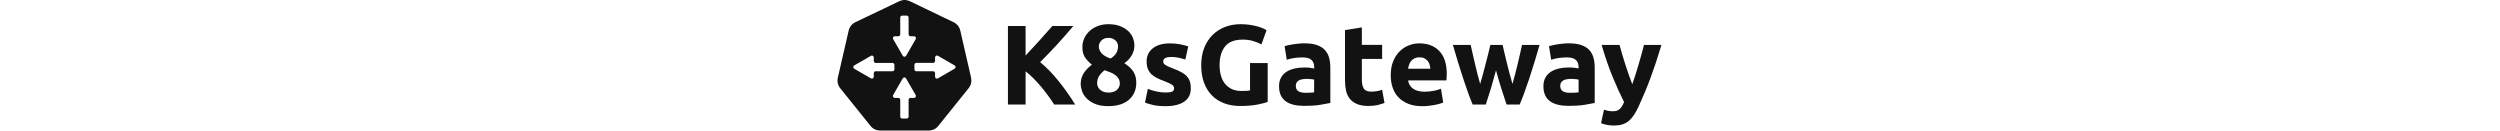
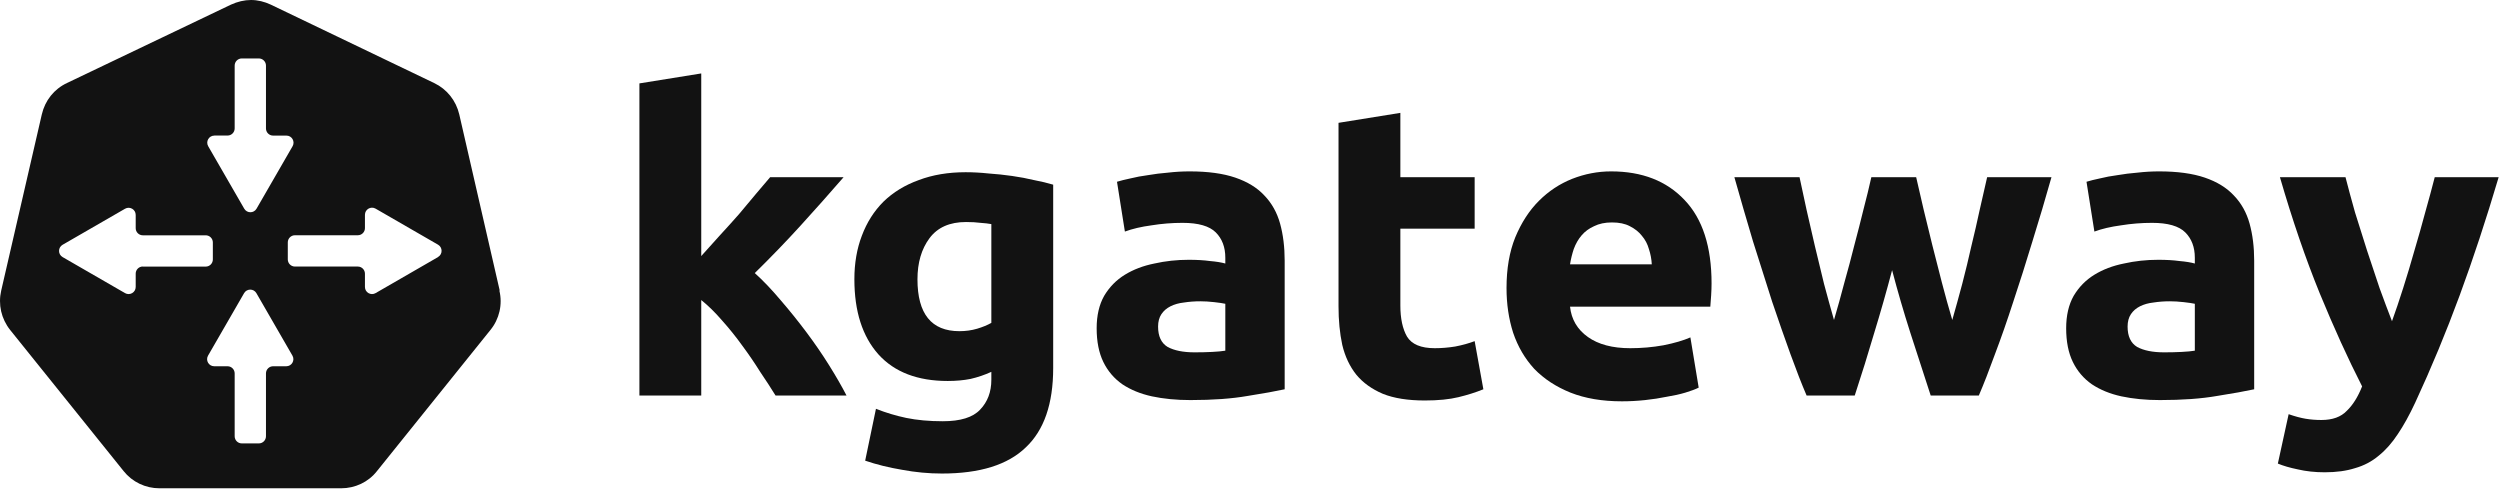
- <svg xmlns="http://www.w3.org/2000/svg" width="632" height="33" viewBox="0 0 632 100" fill="none">
-   <g clip-path="url(#clip0_10727_40703)">
-     <path d="M155.26 47.59V47.56H155.28C159.84 43 164.22 38.47 168.34 33.97C172.46 29.47 176.59 24.78 180.68 19.91H164.62C161.56 23.35 158.24 27.07 154.68 31.07C151.09 35.07 147.56 38.88 144.09 42.54V19.91H130.56V80.1H144.09V54.63C146.18 56.25 148.28 58.13 150.34 60.25C152.43 62.37 154.43 64.56 156.34 66.87C158.25 69.18 160.03 71.49 161.68 73.75C163.34 76.03 164.77 78.13 165.99 80.09H182.08C177.96 73.47 173.64 67.37 169.17 61.87C164.7 56.37 160.08 51.59 155.26 47.59Z" fill="#121212" />
-     <path d="M226.78 55.09C225.37 52.75 223 50.5 219.72 48.37C221.91 46.96 223.75 45.09 225.22 42.68C226.69 40.27 227.44 37.71 227.44 34.93C227.44 33.02 227.07 31.09 226.35 29.15C225.63 27.21 224.44 25.46 222.82 23.9C221.2 22.34 219.13 21.06 216.6 20.06C214.1 19.06 211.07 18.53 207.54 18.53C204.54 18.53 201.82 19 199.35 19.97C196.88 20.94 194.79 22.19 193.07 23.78C191.35 25.37 190.01 27.25 189.04 29.37C188.07 31.49 187.6 33.75 187.6 36.06C187.6 39.12 188.19 41.62 189.38 43.59C190.57 45.56 192.41 47.56 194.88 49.56C193.72 50.44 192.63 51.37 191.63 52.34C190.63 53.34 189.72 54.43 188.91 55.62C188.1 56.81 187.47 58.12 187 59.56C186.53 61 186.31 62.65 186.31 64.34C186.31 66.03 186.65 67.87 187.34 69.87C188.03 71.87 189.22 73.71 190.87 75.4C192.52 77.09 194.68 78.49 197.37 79.62C200.06 80.74 203.43 81.31 207.49 81.31C211.02 81.31 214.11 80.87 216.8 79.97C219.49 79.09 221.74 77.81 223.52 76.19C225.3 74.57 226.64 72.66 227.55 70.5C228.46 68.31 228.89 65.94 228.89 63.31C228.89 60.15 228.2 57.43 226.77 55.09H226.78ZM200.63 33.34L200.66 33.31C200.94 32.56 201.41 31.84 202 31.19C202.59 30.53 203.38 30 204.28 29.6C205.19 29.19 206.25 29.01 207.56 29.01C208.87 29.01 210.03 29.23 210.94 29.67C211.88 30.11 212.63 30.64 213.22 31.26C213.81 31.88 214.28 32.57 214.53 33.29C214.78 34.01 214.91 34.7 214.91 35.32C214.91 37.54 214.41 39.35 213.44 40.88C212.44 42.38 211.03 43.69 209.19 44.85C205.91 43.69 203.57 42.32 202.22 40.69C200.88 39.07 200.19 37.35 200.19 35.5C200.19 34.81 200.31 34.09 200.63 33.34ZM214.17 68.76V68.73C212.79 70.16 210.58 70.91 207.58 70.91C206.02 70.91 204.71 70.69 203.58 70.22C202.49 69.75 201.58 69.19 200.89 68.5C200.2 67.81 199.7 67.03 199.36 66.19C199.05 65.35 198.89 64.57 198.89 63.88C198.89 61.63 199.45 59.66 200.55 58.04C201.64 56.42 203.02 55.01 204.64 53.79C206.26 54.32 207.76 54.88 209.2 55.48C210.64 56.07 211.86 56.79 212.89 57.57C213.92 58.35 214.77 59.26 215.36 60.32C215.95 61.38 216.27 62.57 216.27 63.88C216.27 65.69 215.58 67.32 214.18 68.76H214.17Z" fill="#121212" />
-     <path d="M267.76 58.67L267.82 58.64V58.62C266.75 57.43 265.28 56.34 263.44 55.31C261.6 54.28 259.25 53.25 256.41 52.22C255.03 51.69 253.88 51.22 252.97 50.78C252.06 50.34 251.38 49.94 250.85 49.56C250.32 49.18 249.97 48.78 249.79 48.4C249.6 47.99 249.54 47.53 249.54 47.03C249.54 44.78 251.57 43.65 255.6 43.65C257.79 43.65 259.79 43.84 261.54 44.24C263.29 44.65 264.95 45.12 266.45 45.62L268.7 35.56C267.2 35 265.17 34.47 262.64 33.97C260.11 33.47 257.45 33.22 254.67 33.22C249.14 33.22 244.76 34.47 241.58 36.97C238.39 39.47 236.8 42.85 236.8 47.13C236.8 49.35 237.11 51.22 237.77 52.79C238.39 54.35 239.3 55.7 240.46 56.82C241.62 57.94 243.02 58.91 244.65 59.73C246.28 60.55 248.12 61.32 250.15 62.07C252.74 63.04 254.68 63.95 255.96 64.73C257.24 65.51 257.87 66.42 257.87 67.48C257.87 68.82 257.37 69.7 256.4 70.17C255.4 70.64 253.74 70.86 251.37 70.86H251.34C249.09 70.86 246.81 70.61 244.5 70.11C242.19 69.61 239.94 68.95 237.72 68.08L235.56 78.58C236.62 79.05 238.47 79.61 241.15 80.3C243.84 80.99 247.21 81.33 251.27 81.33C257.46 81.33 262.24 80.17 265.61 77.86C268.98 75.55 270.67 72.14 270.67 67.64C270.67 65.73 270.45 64.05 270.01 62.61C269.57 61.17 268.82 59.86 267.76 58.67Z" fill="#121212" />
-     <path d="M316.02 69.23H316.05L316.03 69.25C315.22 69.44 314.28 69.53 313.22 69.59C312.16 69.65 310.88 69.68 309.38 69.68C306.6 69.68 304.16 69.21 302.1 68.24C300.01 67.27 298.29 65.93 296.88 64.21C295.47 62.49 294.44 60.4 293.76 57.99C293.07 55.58 292.7 52.9 292.7 49.96C292.7 43.9 294.11 39.09 296.89 35.59C299.67 32.09 304.23 30.34 310.55 30.34C313.39 30.34 315.99 30.72 318.39 31.43C320.8 32.15 322.92 33.02 324.77 33.99L328.68 23.15C328.21 22.87 327.46 22.46 326.4 21.93C325.34 21.4 323.96 20.9 322.31 20.4C320.69 19.9 318.69 19.46 316.4 19.09C314.11 18.72 311.56 18.53 308.71 18.53C304.55 18.53 300.62 19.22 296.96 20.62C293.27 22 290.08 24.06 287.37 26.74C284.65 29.43 282.49 32.71 280.96 36.58C279.4 40.46 278.62 44.99 278.62 49.95C278.62 54.91 279.31 59.36 280.74 63.23C282.15 67.11 284.18 70.39 286.77 73.04C289.36 75.7 292.49 77.73 296.18 79.1C299.84 80.48 303.93 81.19 308.46 81.19C313.71 81.19 318.15 80.81 321.74 80.1C325.33 79.38 327.93 78.69 329.55 78.07V48.29H316.02V69.23Z" fill="#121212" />
-     <path d="M373.35 38.32L373.32 38.26H373.31C371.78 36.63 369.75 35.37 367.19 34.5C364.66 33.62 361.47 33.19 357.66 33.19C356.16 33.19 354.66 33.25 353.19 33.41C351.72 33.57 350.32 33.72 349 33.94C347.66 34.13 346.44 34.38 345.31 34.63C344.18 34.88 343.25 35.13 342.5 35.38L344.16 45.79C345.72 45.23 347.57 44.76 349.72 44.45C351.84 44.14 354.03 43.98 356.22 43.98C359.53 43.98 361.84 44.67 363.16 45.98C364.5 47.32 365.16 49.07 365.16 51.26V52.48C364.35 52.26 363.28 52.07 362 51.92C360.69 51.76 359.22 51.7 357.53 51.7C355.06 51.7 352.65 51.95 350.34 52.45C348.03 52.95 345.96 53.73 344.18 54.86C342.37 55.95 340.96 57.42 339.87 59.3C338.81 61.14 338.25 63.3 338.25 66.08C338.25 68.86 338.72 71.2 339.63 73.11C340.57 75.02 341.88 76.58 343.63 77.77C345.35 78.96 347.44 79.8 349.82 80.33C352.23 80.86 354.88 81.11 357.85 81.11C362.51 81.11 366.51 80.83 369.82 80.3C373.13 79.74 375.7 79.27 377.54 78.86V51.95C377.54 49.11 377.23 46.54 376.6 44.23C375.97 41.92 374.88 39.95 373.35 38.32ZM365.13 70.74H365.12C364.43 70.84 363.5 70.94 362.34 71C361.18 71.06 359.96 71.09 358.72 71.09C356.34 71.09 354.47 70.71 353.13 69.93C351.79 69.15 351.1 67.74 351.1 65.71C351.1 64.65 351.32 63.8 351.79 63.12C352.26 62.43 352.88 61.87 353.7 61.46C354.51 61.05 355.45 60.8 356.51 60.65C357.57 60.49 358.73 60.43 359.95 60.43C360.83 60.43 361.76 60.49 362.79 60.62C363.82 60.75 364.6 60.84 365.13 60.96V70.74Z" fill="#121212" />
-     <path d="M413.19 69.84L413.22 69.81C411.75 70.06 410.31 70.19 408.91 70.19C406 70.19 404.1 69.38 403.13 67.75C402.16 66.12 401.69 63.94 401.69 61.22V45.16H417.22V34.38H401.69V20.97L388.75 23.06H388.78V61.44C388.78 64.41 389.06 67.1 389.59 69.5C390.12 71.94 391.12 74 392.5 75.72C393.88 77.44 395.75 78.75 398.03 79.72C400.34 80.69 403.25 81.16 406.78 81.16C409.56 81.16 411.9 80.91 413.81 80.47C415.72 80 417.47 79.44 419.03 78.81L417.22 68.75C416 69.22 414.66 69.59 413.19 69.84Z" fill="#121212" />
-     <path d="M445.77 33.22H445.69C442.91 33.22 440.22 33.72 437.57 34.78C434.95 35.81 432.6 37.34 430.6 39.37C428.57 41.4 426.94 43.93 425.69 46.96C424.44 49.99 423.81 53.55 423.81 57.59C423.81 60.97 424.28 64.12 425.25 67C426.19 69.91 427.66 72.41 429.66 74.5C431.66 76.62 434.16 78.25 437.19 79.5C440.22 80.75 443.78 81.34 447.91 81.34C449.53 81.34 451.16 81.25 452.79 81.09C454.38 80.93 455.91 80.71 457.35 80.43C458.79 80.15 460.07 79.87 461.23 79.52C462.39 79.18 463.32 78.83 464.01 78.46L462.29 67.96C460.85 68.62 458.98 69.15 456.7 69.59C454.42 70.03 452.08 70.25 449.73 70.25C446.01 70.25 443.07 69.47 440.89 67.91C438.7 66.35 437.45 64.22 437.14 61.57H466.45C466.51 60.88 466.58 60.07 466.64 59.16C466.7 58.25 466.73 57.44 466.73 56.69C466.73 49 464.85 43.16 461.11 39.19C457.36 35.22 452.23 33.22 445.77 33.22ZM437.1 52.66C437.29 51.57 437.54 50.47 437.91 49.41C438.28 48.35 438.82 47.38 439.53 46.6C440.22 45.79 441.09 45.16 442.12 44.66C443.15 44.16 444.34 43.91 445.84 43.91C447.34 43.91 448.62 44.16 449.62 44.69C450.62 45.22 451.46 45.88 452.12 46.69C452.78 47.5 453.28 48.41 453.59 49.47C453.9 50.5 454.09 51.56 454.15 52.66H437.1Z" fill="#121212" />
-     <path d="M522.86 41.22H522.87C522.31 43.69 521.71 46.22 521.12 48.81C520.53 51.4 519.87 54.03 519.15 56.69C518.46 59.31 517.74 61.85 517.06 64.28C516.31 61.75 515.59 59.12 514.87 56.47C514.18 53.81 513.49 51.19 512.87 48.59C512.21 46 511.62 43.53 511.06 41.12C510.5 38.71 509.97 36.46 509.5 34.4H500.12C499.65 36.49 499.12 38.71 498.53 41.12C497.94 43.53 497.28 46.03 496.62 48.59C495.96 51.18 495.28 53.78 494.53 56.47C493.81 59.13 493.06 61.75 492.31 64.28C491.62 61.84 490.94 59.31 490.25 56.69C489.59 54.07 488.94 51.44 488.34 48.81C487.72 46.22 487.15 43.69 486.59 41.22C486.03 38.75 485.53 36.5 485.06 34.41H471.43C472.71 38.94 474.02 43.41 475.4 47.82C476.78 52.26 478.09 56.44 479.4 60.41C480.71 64.38 481.96 68.03 483.18 71.38C484.4 74.76 485.52 77.63 486.59 80.07H496.65C498.09 75.66 499.46 71.32 500.77 66.98C502.05 62.64 503.3 58.26 504.46 53.89C505.62 58.3 506.87 62.64 508.27 66.98C509.68 71.32 511.08 75.7 512.52 80.07H522.58C523.64 77.63 524.77 74.76 526.02 71.38C527.27 68 528.55 64.35 529.86 60.41C531.17 56.47 532.48 52.22 533.86 47.82C535.24 43.38 536.55 38.91 537.83 34.41H524.39C523.92 36.5 523.42 38.75 522.86 41.22Z" fill="#121212" />
-     <path d="M575.88 38.32V38.26H575.87C574.34 36.63 572.31 35.37 569.75 34.5C567.22 33.62 564.03 33.19 560.22 33.19C558.72 33.19 557.22 33.25 555.75 33.41C554.28 33.57 552.87 33.72 551.56 33.94C550.22 34.13 549 34.38 547.87 34.63C546.74 34.88 545.81 35.13 545.06 35.38L546.72 45.79C548.28 45.23 550.13 44.76 552.28 44.45C554.4 44.14 556.59 43.98 558.78 43.98C562.09 43.98 564.4 44.67 565.72 45.98C567.06 47.32 567.72 49.07 567.72 51.26V52.48C566.91 52.26 565.84 52.07 564.53 51.92C563.22 51.76 561.75 51.7 560.06 51.7C557.59 51.7 555.18 51.95 552.87 52.45C550.56 52.95 548.49 53.73 546.71 54.86C544.9 55.95 543.49 57.42 542.4 59.3C541.34 61.14 540.78 63.3 540.78 66.08C540.78 68.86 541.25 71.2 542.16 73.11C543.1 75.02 544.41 76.58 546.16 77.77C547.88 78.96 549.97 79.8 552.35 80.33C554.76 80.86 557.41 81.11 560.38 81.11C565.04 81.11 569.04 80.83 572.35 80.3C575.66 79.74 578.23 79.27 580.07 78.86V51.95C580.07 49.11 579.76 46.54 579.13 44.23C578.5 41.92 577.41 39.95 575.88 38.32ZM567.73 70.77L567.7 70.74H567.68C566.99 70.84 566.06 70.94 564.9 71C563.74 71.06 562.52 71.09 561.28 71.09C558.9 71.09 557.03 70.71 555.69 69.93C554.35 69.15 553.66 67.74 553.66 65.71C553.66 64.65 553.91 63.8 554.35 63.12C554.82 62.43 555.44 61.87 556.26 61.46C557.07 61.05 558.01 60.8 559.07 60.65C560.13 60.49 561.29 60.43 562.51 60.43C563.39 60.43 564.32 60.49 565.39 60.62C566.42 60.74 567.2 60.84 567.73 60.96V70.77Z" fill="#121212" />
-     <path d="M617.84 34.41C617.28 36.66 616.59 39.13 615.87 41.75C615.12 44.37 614.37 47.03 613.59 49.72C612.81 52.41 612.03 55.03 611.18 57.6C610.37 60.16 609.59 62.47 608.84 64.54C608.03 62.45 607.18 60.13 606.28 57.6C605.37 55.04 604.5 52.41 603.62 49.72C602.74 47.03 601.9 44.38 601.15 41.75C600.37 39.13 599.68 36.66 599.09 34.41H585.37C587.96 43.38 590.75 51.47 593.71 58.69C596.68 65.91 599.62 72.38 602.55 78.19C601.67 80.38 600.64 82.1 599.39 83.35C598.14 84.6 596.36 85.23 594.05 85.23C592.89 85.23 591.8 85.14 590.74 84.98C589.71 84.79 588.52 84.48 587.18 84.01L584.93 94.35C586.02 94.82 587.43 95.22 589.15 95.6C590.87 95.98 592.71 96.16 594.74 96.16C597.18 96.16 599.3 95.88 601.12 95.35C602.93 94.79 604.59 93.91 606.03 92.76C607.47 91.57 608.81 90.07 610.03 88.23C611.25 86.42 612.47 84.2 613.69 81.61C617.03 74.36 620.16 66.89 623 59.2C625.84 51.51 628.56 43.26 631.19 34.45L631.22 34.42L617.84 34.41Z" fill="#121212" />
-     <path d="M102.28 59.5H102.34L94.06 23.44C93.4 20.6 91.53 18.25 88.9 17L55.44 0.94C54.19 0.35 52.78 0 51.41 0C50.04 0 48.63 0.34 47.32 0.94L13.72 17C11.06 18.25 9.22 20.59 8.56 23.44L0.25 59.5C-0.41 62.34 0.25 65.28 2.09 67.59L25.31 96.47C27.09 98.72 29.81 100 32.65 100H69.87C72.71 100 75.43 98.75 77.21 96.47L100.43 67.59C102.27 65.34 102.96 62.34 102.27 59.5H102.28ZM43.88 27.76H46.6C47.4 27.76 48.06 27.11 48.06 26.3V13.43C48.06 12.63 48.71 11.97 49.52 11.97H53.01C53.81 11.97 54.47 12.62 54.47 13.43V26.31C54.47 27.11 55.12 27.77 55.93 27.77H58.66C59.78 27.77 60.48 28.98 59.92 29.95L52.54 42.74C51.98 43.71 50.58 43.71 50.02 42.74L42.64 29.95C42.08 28.98 42.78 27.77 43.9 27.77L43.88 27.76ZM29.25 54.58C28.45 54.58 27.79 55.23 27.79 56.04V58.77C27.79 59.89 26.58 60.59 25.61 60.03L12.82 52.65C11.85 52.09 11.85 50.69 12.82 50.13L25.61 42.75C26.58 42.19 27.79 42.89 27.79 44.01V46.73C27.79 47.53 28.44 48.19 29.25 48.19H42.13C42.93 48.19 43.59 48.84 43.59 49.65V53.14C43.59 53.94 42.94 54.6 42.13 54.6H29.25V54.58ZM58.65 75.01H55.93C55.13 75.01 54.47 75.66 54.47 76.47V89.35C54.47 90.15 53.82 90.81 53.01 90.81H49.52C48.72 90.81 48.06 90.16 48.06 89.35V76.47C48.06 75.67 47.41 75.01 46.6 75.01H43.87C42.75 75.01 42.05 73.8 42.61 72.83L49.99 60.04C50.55 59.07 51.95 59.07 52.51 60.04L59.89 72.83C60.45 73.8 59.75 75.01 58.63 75.01H58.65ZM89.71 52.65L76.92 60.03C75.95 60.59 74.74 59.89 74.74 58.77V56.05C74.74 55.25 74.09 54.59 73.28 54.59H60.4C59.6 54.59 58.94 53.94 58.94 53.13V49.64C58.94 48.84 59.59 48.18 60.4 48.18H73.28C74.08 48.18 74.74 47.53 74.74 46.72V43.99C74.74 42.87 75.95 42.17 76.92 42.73L89.71 50.11C90.68 50.67 90.68 52.07 89.71 52.63V52.65Z" fill="#121212" />
-   </g>
-   <defs>
-     <clipPath id="clip0_10727_40703">
-       <rect width="631.22" height="100" fill="#121212" />
-     </clipPath>
-   </defs>
+ <svg xmlns="http://www.w3.org/2000/svg" width="512" height="100" viewBox="0 0 512 100" fill="none">
+   <path d="M102.34 59.5L94.06 23.44C93.4 20.6 91.53 18.25 88.9 17L55.44 0.94C54.19 0.35 52.78 0 51.41 0C50.04 0 48.63 0.34 47.32 0.94L13.72 17C11.06 18.25 9.22 20.59 8.56 23.44L0.25 59.5C-0.41 62.34 0.25 65.28 2.09 67.59L25.31 96.47C27.09 98.72 29.81 100 32.65 100H69.87C72.71 100 75.43 98.75 77.21 96.47L100.43 67.59C102.27 65.34 102.96 62.34 102.27 59.5H102.34ZM43.88 27.76H46.6C47.4 27.76 48.06 27.11 48.06 26.3V13.43C48.06 12.63 48.71 11.97 49.52 11.97H53.01C53.81 11.97 54.47 12.62 54.47 13.43V26.31C54.47 27.11 55.12 27.77 55.93 27.77H58.66C59.78 27.77 60.48 28.98 59.92 29.95L52.54 42.74C51.98 43.71 50.58 43.71 50.02 42.74L42.64 29.95C42.08 28.98 42.78 27.77 43.9 27.77L43.88 27.76ZM29.25 54.58C28.45 54.58 27.79 55.23 27.79 56.04V58.77C27.79 59.89 26.58 60.59 25.61 60.03L12.82 52.65C11.85 52.09 11.85 50.69 12.82 50.13L25.61 42.75C26.58 42.19 27.79 42.89 27.79 44.01V46.73C27.79 47.53 28.44 48.19 29.25 48.19H42.13C42.93 48.19 43.59 48.84 43.59 49.65V53.14C43.59 53.94 42.94 54.6 42.13 54.6H29.25V54.58ZM58.65 75.01H55.93C55.13 75.01 54.47 75.66 54.47 76.47V89.35C54.47 90.15 53.82 90.81 53.01 90.81H49.52C48.72 90.81 48.06 90.16 48.06 89.35V76.47C48.06 75.67 47.41 75.01 46.6 75.01H43.87C42.75 75.01 42.05 73.8 42.61 72.83L49.99 60.04C50.55 59.07 51.95 59.07 52.51 60.04L59.89 72.83C60.45 73.8 59.75 75.01 58.63 75.01H58.65ZM89.71 52.65L76.92 60.03C75.95 60.59 74.74 59.89 74.74 58.77V56.05C74.74 55.25 74.09 54.59 73.28 54.59H60.4C59.6 54.59 58.94 53.94 58.94 53.13V49.64C58.94 48.84 59.59 48.18 60.4 48.18H73.28C74.08 48.18 74.74 47.53 74.74 46.72V43.99C74.74 42.87 75.95 42.17 76.92 42.73L89.71 50.11C90.68 50.67 90.68 52.07 89.71 52.63V52.65Z" fill="#121212" />
+   <path d="M143.615 52.44C144.862 51.08 146.137 49.663 147.44 48.19C148.8 46.717 150.103 45.272 151.35 43.855C152.597 42.382 153.758 40.993 154.835 39.69C155.968 38.387 156.932 37.253 157.725 36.29H172.77C169.767 39.747 166.82 43.062 163.93 46.235C161.097 49.352 157.98 52.582 154.58 55.925C156.28 57.455 158.037 59.297 159.85 61.45C161.663 63.547 163.42 65.728 165.12 67.995C166.82 70.262 168.378 72.528 169.795 74.795C171.212 77.062 172.402 79.13 173.365 81H158.83C157.923 79.527 156.875 77.912 155.685 76.155C154.552 74.342 153.333 72.557 152.03 70.8C150.727 68.987 149.338 67.258 147.865 65.615C146.448 63.972 145.032 62.583 143.615 61.45V81H130.95V17.08L143.615 15.04V52.44Z" fill="#121212" />
+   <path d="M187.897 57.2C187.897 64.283 190.759 67.825 196.482 67.825C197.786 67.825 199.004 67.655 200.137 67.315C201.271 66.975 202.234 66.578 203.027 66.125V45.895C202.404 45.782 201.667 45.697 200.817 45.64C199.967 45.527 198.976 45.47 197.842 45.47C194.499 45.47 192.006 46.575 190.362 48.785C188.719 50.995 187.897 53.8 187.897 57.2ZM215.692 75.39C215.692 82.7 213.822 88.112 210.082 91.625C206.399 95.195 200.676 96.98 192.912 96.98C190.192 96.98 187.472 96.725 184.752 96.215C182.032 95.762 179.511 95.138 177.187 94.345L179.397 83.72C181.381 84.513 183.449 85.137 185.602 85.59C187.812 86.043 190.306 86.27 193.082 86.27C196.709 86.27 199.259 85.477 200.732 83.89C202.262 82.303 203.027 80.263 203.027 77.77V76.155C201.667 76.778 200.251 77.26 198.777 77.6C197.361 77.883 195.802 78.025 194.102 78.025C187.926 78.025 183.194 76.212 179.907 72.585C176.621 68.902 174.977 63.773 174.977 57.2C174.977 53.913 175.487 50.938 176.507 48.275C177.527 45.555 179.001 43.232 180.927 41.305C182.911 39.378 185.319 37.905 188.152 36.885C190.986 35.808 194.187 35.27 197.757 35.27C199.287 35.27 200.846 35.355 202.432 35.525C204.076 35.638 205.691 35.808 207.277 36.035C208.864 36.262 210.366 36.545 211.782 36.885C213.256 37.168 214.559 37.48 215.692 37.82V75.39Z" fill="#121212" />
+   <path d="M244.656 72.16C245.903 72.16 247.093 72.132 248.226 72.075C249.359 72.018 250.266 71.933 250.946 71.82V62.215C250.436 62.102 249.671 61.988 248.651 61.875C247.631 61.762 246.696 61.705 245.846 61.705C244.656 61.705 243.523 61.79 242.446 61.96C241.426 62.073 240.519 62.328 239.726 62.725C238.933 63.122 238.309 63.66 237.856 64.34C237.403 65.02 237.176 65.87 237.176 66.89C237.176 68.873 237.828 70.262 239.131 71.055C240.491 71.792 242.333 72.16 244.656 72.16ZM243.636 35.1C247.376 35.1 250.493 35.525 252.986 36.375C255.479 37.225 257.463 38.443 258.936 40.03C260.466 41.617 261.543 43.543 262.166 45.81C262.789 48.077 263.101 50.598 263.101 53.375V79.725C261.288 80.122 258.766 80.575 255.536 81.085C252.306 81.652 248.396 81.935 243.806 81.935C240.916 81.935 238.281 81.68 235.901 81.17C233.578 80.66 231.566 79.838 229.866 78.705C228.166 77.515 226.863 75.985 225.956 74.115C225.049 72.245 224.596 69.95 224.596 67.23C224.596 64.623 225.106 62.413 226.126 60.6C227.203 58.787 228.619 57.342 230.376 56.265C232.133 55.188 234.144 54.423 236.411 53.97C238.678 53.46 241.029 53.205 243.466 53.205C245.109 53.205 246.554 53.29 247.801 53.46C249.104 53.573 250.153 53.743 250.946 53.97V52.78C250.946 50.627 250.294 48.898 248.991 47.595C247.688 46.292 245.421 45.64 242.191 45.64C240.038 45.64 237.913 45.81 235.816 46.15C233.719 46.433 231.906 46.858 230.376 47.425L228.761 37.225C229.498 36.998 230.404 36.772 231.481 36.545C232.614 36.262 233.833 36.035 235.136 35.865C236.439 35.638 237.799 35.468 239.216 35.355C240.689 35.185 242.163 35.1 243.636 35.1Z" fill="#121212" />
+   <path d="M274.129 25.155L286.794 23.115V36.29H302.009V46.83H286.794V62.555C286.794 65.218 287.247 67.343 288.154 68.93C289.117 70.517 291.015 71.31 293.849 71.31C295.209 71.31 296.597 71.197 298.014 70.97C299.487 70.687 300.819 70.318 302.009 69.865L303.794 79.725C302.264 80.348 300.564 80.887 298.694 81.34C296.824 81.793 294.529 82.02 291.809 82.02C288.352 82.02 285.49 81.567 283.224 80.66C280.957 79.697 279.144 78.393 277.784 76.75C276.424 75.05 275.46 73.01 274.894 70.63C274.384 68.25 274.129 65.615 274.129 62.725V25.155Z" fill="#121212" />
+   <path d="M308.537 58.985C308.537 55.018 309.132 51.562 310.322 48.615C311.569 45.612 313.184 43.118 315.167 41.135C317.15 39.152 319.417 37.65 321.967 36.63C324.574 35.61 327.237 35.1 329.957 35.1C336.304 35.1 341.319 37.055 345.002 40.965C348.685 44.818 350.527 50.513 350.527 58.05C350.527 58.787 350.499 59.608 350.442 60.515C350.385 61.365 350.329 62.13 350.272 62.81H321.542C321.825 65.417 323.044 67.485 325.197 69.015C327.35 70.545 330.24 71.31 333.867 71.31C336.19 71.31 338.457 71.112 340.667 70.715C342.934 70.262 344.775 69.723 346.192 69.1L347.892 79.385C347.212 79.725 346.305 80.065 345.172 80.405C344.039 80.745 342.764 81.028 341.347 81.255C339.987 81.538 338.514 81.765 336.927 81.935C335.34 82.105 333.754 82.19 332.167 82.19C328.144 82.19 324.63 81.595 321.627 80.405C318.68 79.215 316.215 77.6 314.232 75.56C312.305 73.463 310.86 70.998 309.897 68.165C308.99 65.332 308.537 62.272 308.537 58.985ZM338.287 54.14C338.23 53.063 338.032 52.015 337.692 50.995C337.409 49.975 336.927 49.068 336.247 48.275C335.624 47.482 334.802 46.83 333.782 46.32C332.819 45.81 331.6 45.555 330.127 45.555C328.71 45.555 327.492 45.81 326.472 46.32C325.452 46.773 324.602 47.397 323.922 48.19C323.242 48.983 322.704 49.918 322.307 50.995C321.967 52.015 321.712 53.063 321.542 54.14H338.287Z" fill="#121212" />
+   <path d="M387.501 55.33C386.367 59.637 385.149 63.915 383.846 68.165C382.599 72.415 381.267 76.693 379.851 81H369.991C368.971 78.62 367.866 75.787 366.676 72.5C365.486 69.213 364.239 65.643 362.936 61.79C361.689 57.88 360.386 53.772 359.026 49.465C357.722 45.102 356.447 40.71 355.201 36.29H368.546C368.999 38.33 369.481 40.568 369.991 43.005C370.557 45.385 371.124 47.85 371.691 50.4C372.314 52.95 372.937 55.528 373.561 58.135C374.241 60.685 374.921 63.15 375.601 65.53C376.337 63.037 377.046 60.487 377.726 57.88C378.462 55.273 379.142 52.723 379.766 50.23C380.446 47.68 381.069 45.243 381.636 42.92C382.259 40.54 382.797 38.33 383.251 36.29H392.431C392.884 38.33 393.394 40.54 393.961 42.92C394.527 45.243 395.122 47.68 395.746 50.23C396.369 52.723 397.021 55.273 397.701 57.88C398.381 60.487 399.089 63.037 399.826 65.53C400.506 63.15 401.186 60.685 401.866 58.135C402.546 55.528 403.169 52.95 403.736 50.4C404.359 47.85 404.926 45.385 405.436 43.005C406.002 40.568 406.512 38.33 406.966 36.29H420.141C418.894 40.71 417.591 45.102 416.231 49.465C414.927 53.772 413.624 57.88 412.321 61.79C411.074 65.643 409.827 69.213 408.581 72.5C407.391 75.787 406.286 78.62 405.266 81H395.406C393.989 76.693 392.601 72.415 391.241 68.165C389.881 63.915 388.634 59.637 387.501 55.33Z" fill="#121212" />
+   <path d="M443.211 72.16C444.457 72.16 445.647 72.132 446.781 72.075C447.914 72.018 448.821 71.933 449.501 71.82V62.215C448.991 62.102 448.226 61.988 447.206 61.875C446.186 61.762 445.251 61.705 444.401 61.705C443.211 61.705 442.077 61.79 441.001 61.96C439.981 62.073 439.074 62.328 438.281 62.725C437.487 63.122 436.864 63.66 436.411 64.34C435.957 65.02 435.731 65.87 435.731 66.89C435.731 68.873 436.382 70.262 437.686 71.055C439.046 71.792 440.887 72.16 443.211 72.16ZM442.191 35.1C445.931 35.1 449.047 35.525 451.541 36.375C454.034 37.225 456.017 38.443 457.491 40.03C459.021 41.617 460.097 43.543 460.721 45.81C461.344 48.077 461.656 50.598 461.656 53.375V79.725C459.842 80.122 457.321 80.575 454.091 81.085C450.861 81.652 446.951 81.935 442.361 81.935C439.471 81.935 436.836 81.68 434.456 81.17C432.132 80.66 430.121 79.838 428.421 78.705C426.721 77.515 425.417 75.985 424.511 74.115C423.604 72.245 423.151 69.95 423.151 67.23C423.151 64.623 423.661 62.413 424.681 60.6C425.757 58.787 427.174 57.342 428.931 56.265C430.687 55.188 432.699 54.423 434.966 53.97C437.232 53.46 439.584 53.205 442.021 53.205C443.664 53.205 445.109 53.29 446.356 53.46C447.659 53.573 448.707 53.743 449.501 53.97V52.78C449.501 50.627 448.849 48.898 447.546 47.595C446.242 46.292 443.976 45.64 440.746 45.64C438.592 45.64 436.467 45.81 434.371 46.15C432.274 46.433 430.461 46.858 428.931 47.425L427.316 37.225C428.052 36.998 428.959 36.772 430.036 36.545C431.169 36.262 432.387 36.035 433.691 35.865C434.994 35.638 436.354 35.468 437.771 35.355C439.244 35.185 440.717 35.1 442.191 35.1Z" fill="#121212" />
+   <path d="M511.724 36.29C509.174 44.903 506.511 52.978 503.734 60.515C500.957 68.052 497.926 75.362 494.639 82.445C493.449 84.995 492.259 87.148 491.069 88.905C489.879 90.718 488.576 92.192 487.159 93.325C485.742 94.515 484.127 95.365 482.314 95.875C480.557 96.442 478.489 96.725 476.109 96.725C474.126 96.725 472.284 96.527 470.584 96.13C468.941 95.79 467.581 95.393 466.504 94.94L468.714 84.825C470.017 85.278 471.179 85.59 472.199 85.76C473.219 85.93 474.296 86.015 475.429 86.015C477.696 86.015 479.424 85.392 480.614 84.145C481.861 82.955 482.909 81.283 483.759 79.13C480.869 73.463 477.979 67.117 475.089 60.09C472.199 53.007 469.479 45.073 466.929 36.29H480.359C480.926 38.5 481.577 40.908 482.314 43.515C483.107 46.065 483.929 48.672 484.779 51.335C485.629 53.942 486.479 56.492 487.329 58.985C488.236 61.478 489.086 63.745 489.879 65.785C490.616 63.745 491.381 61.478 492.174 58.985C492.967 56.492 493.732 53.942 494.469 51.335C495.262 48.672 495.999 46.065 496.679 43.515C497.416 40.908 498.067 38.5 498.634 36.29H511.724Z" fill="#121212" />
</svg>
